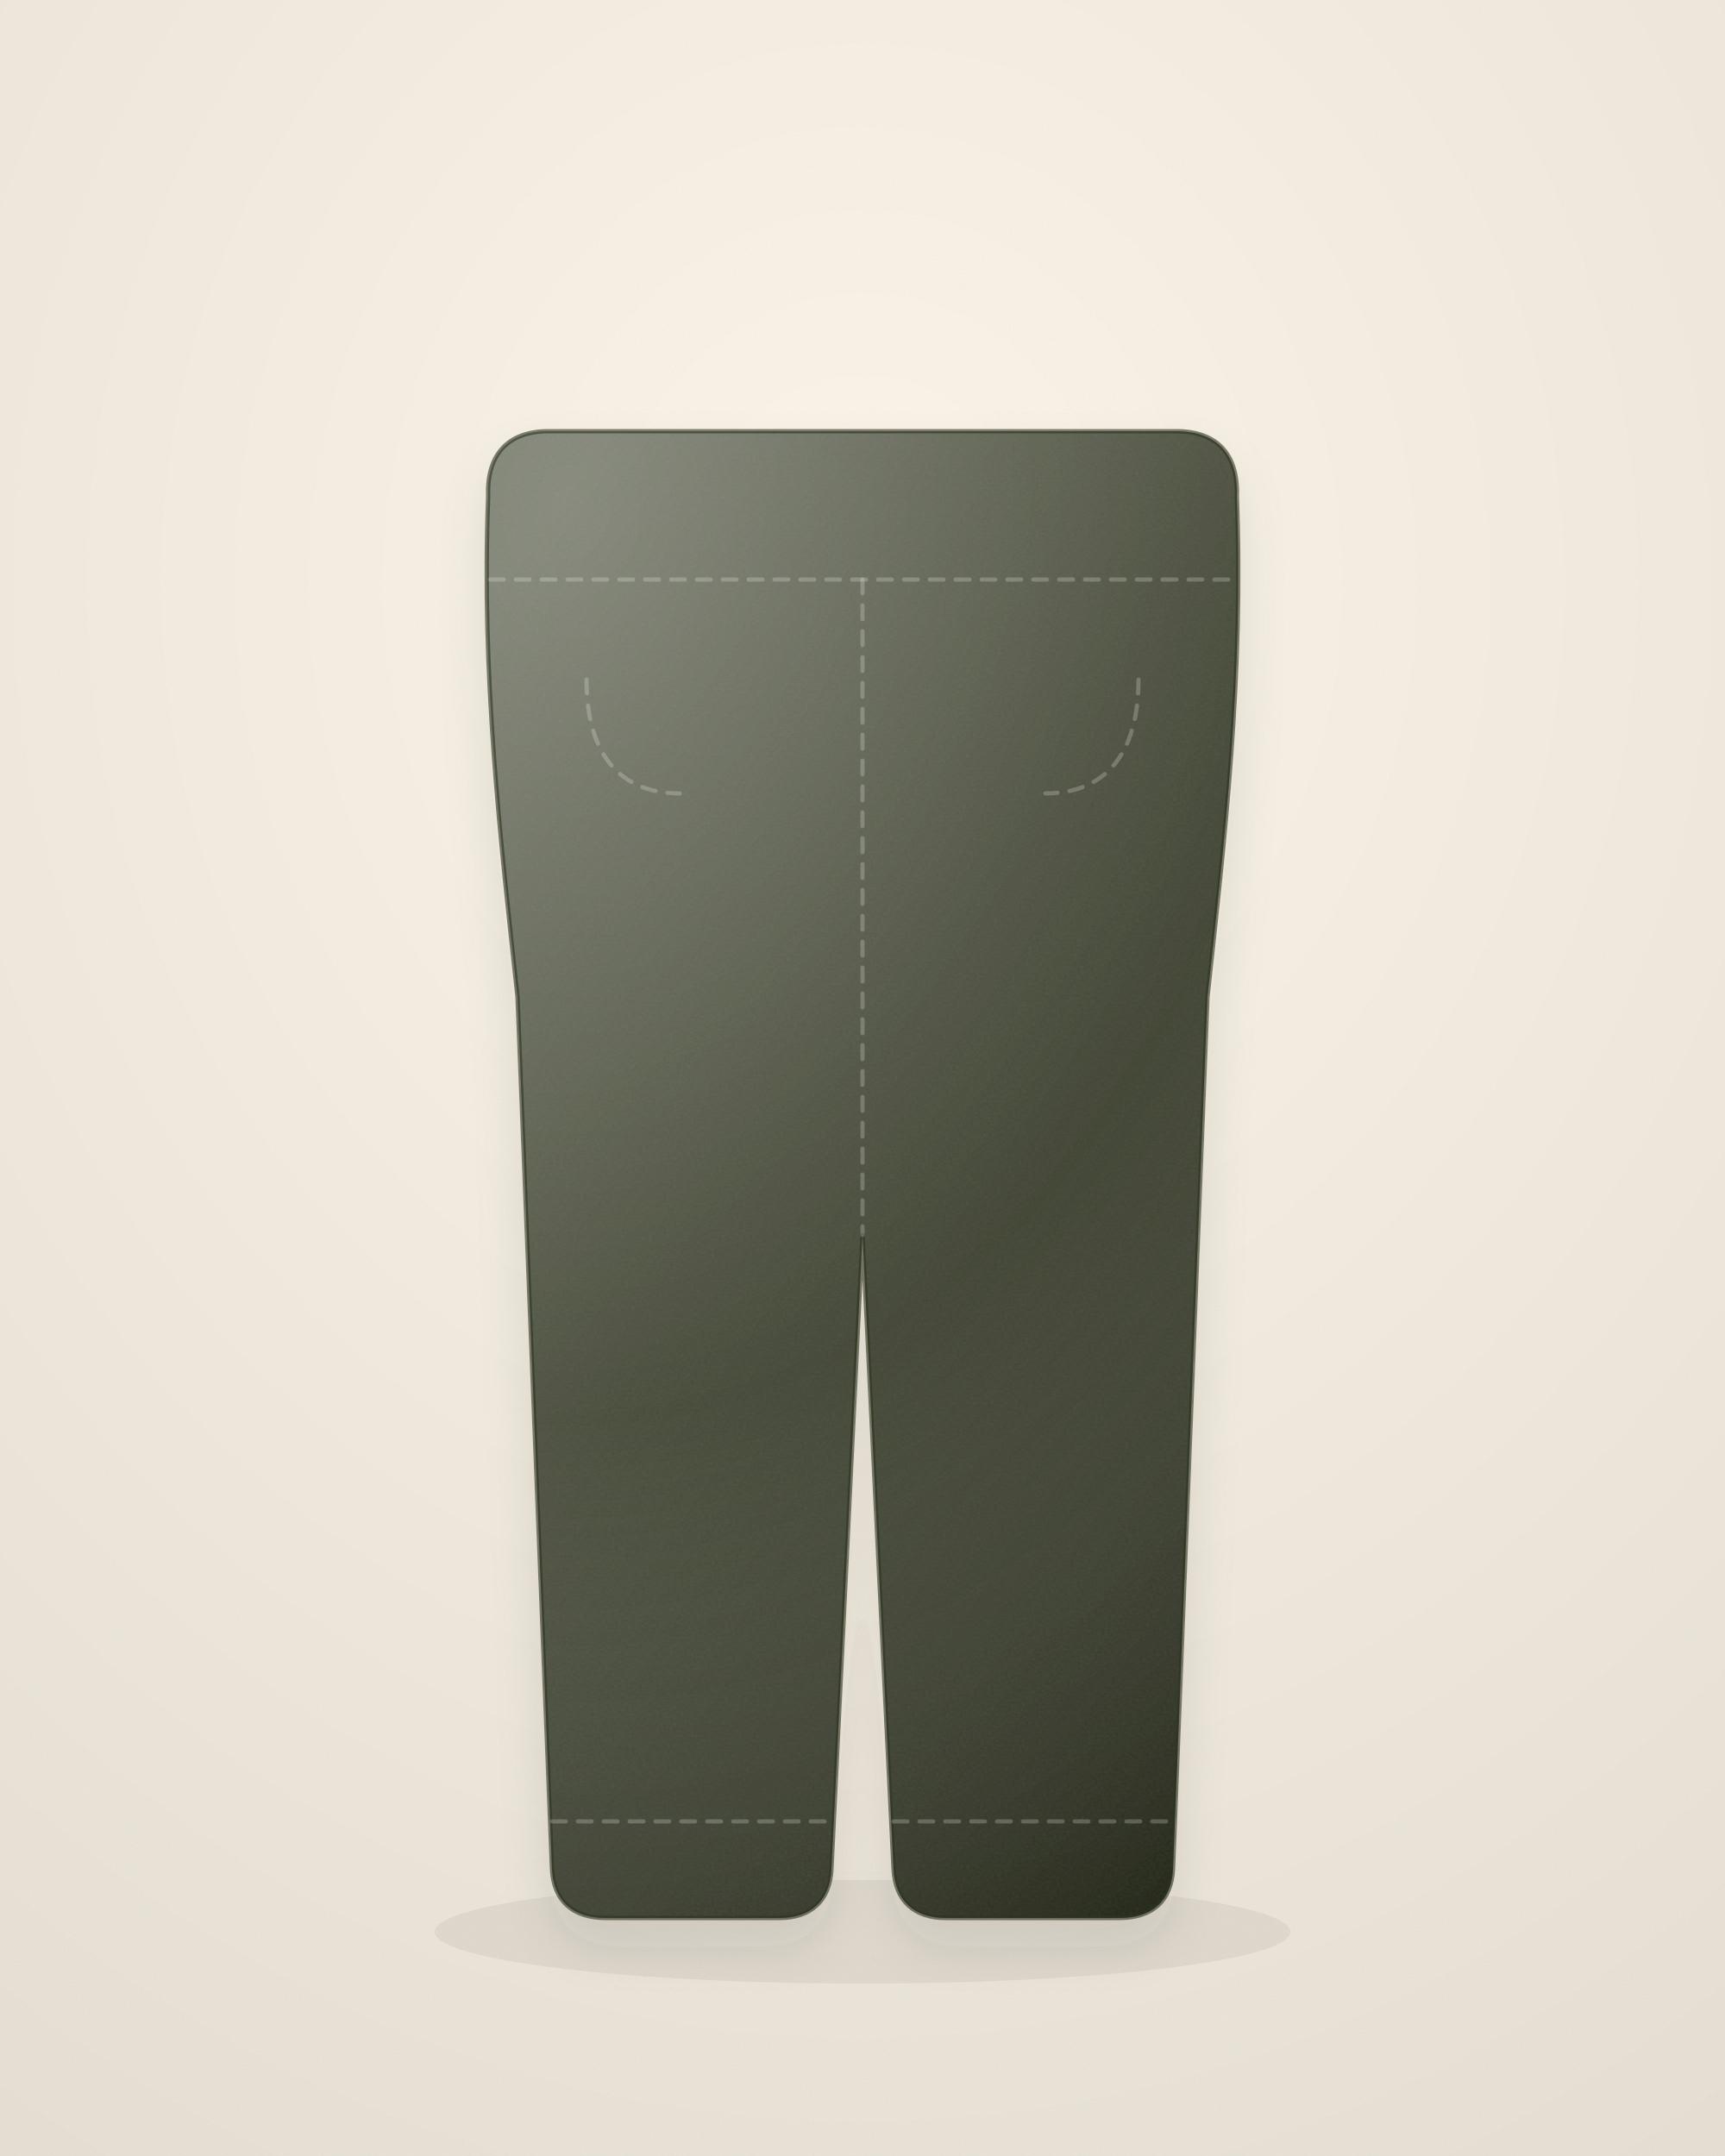
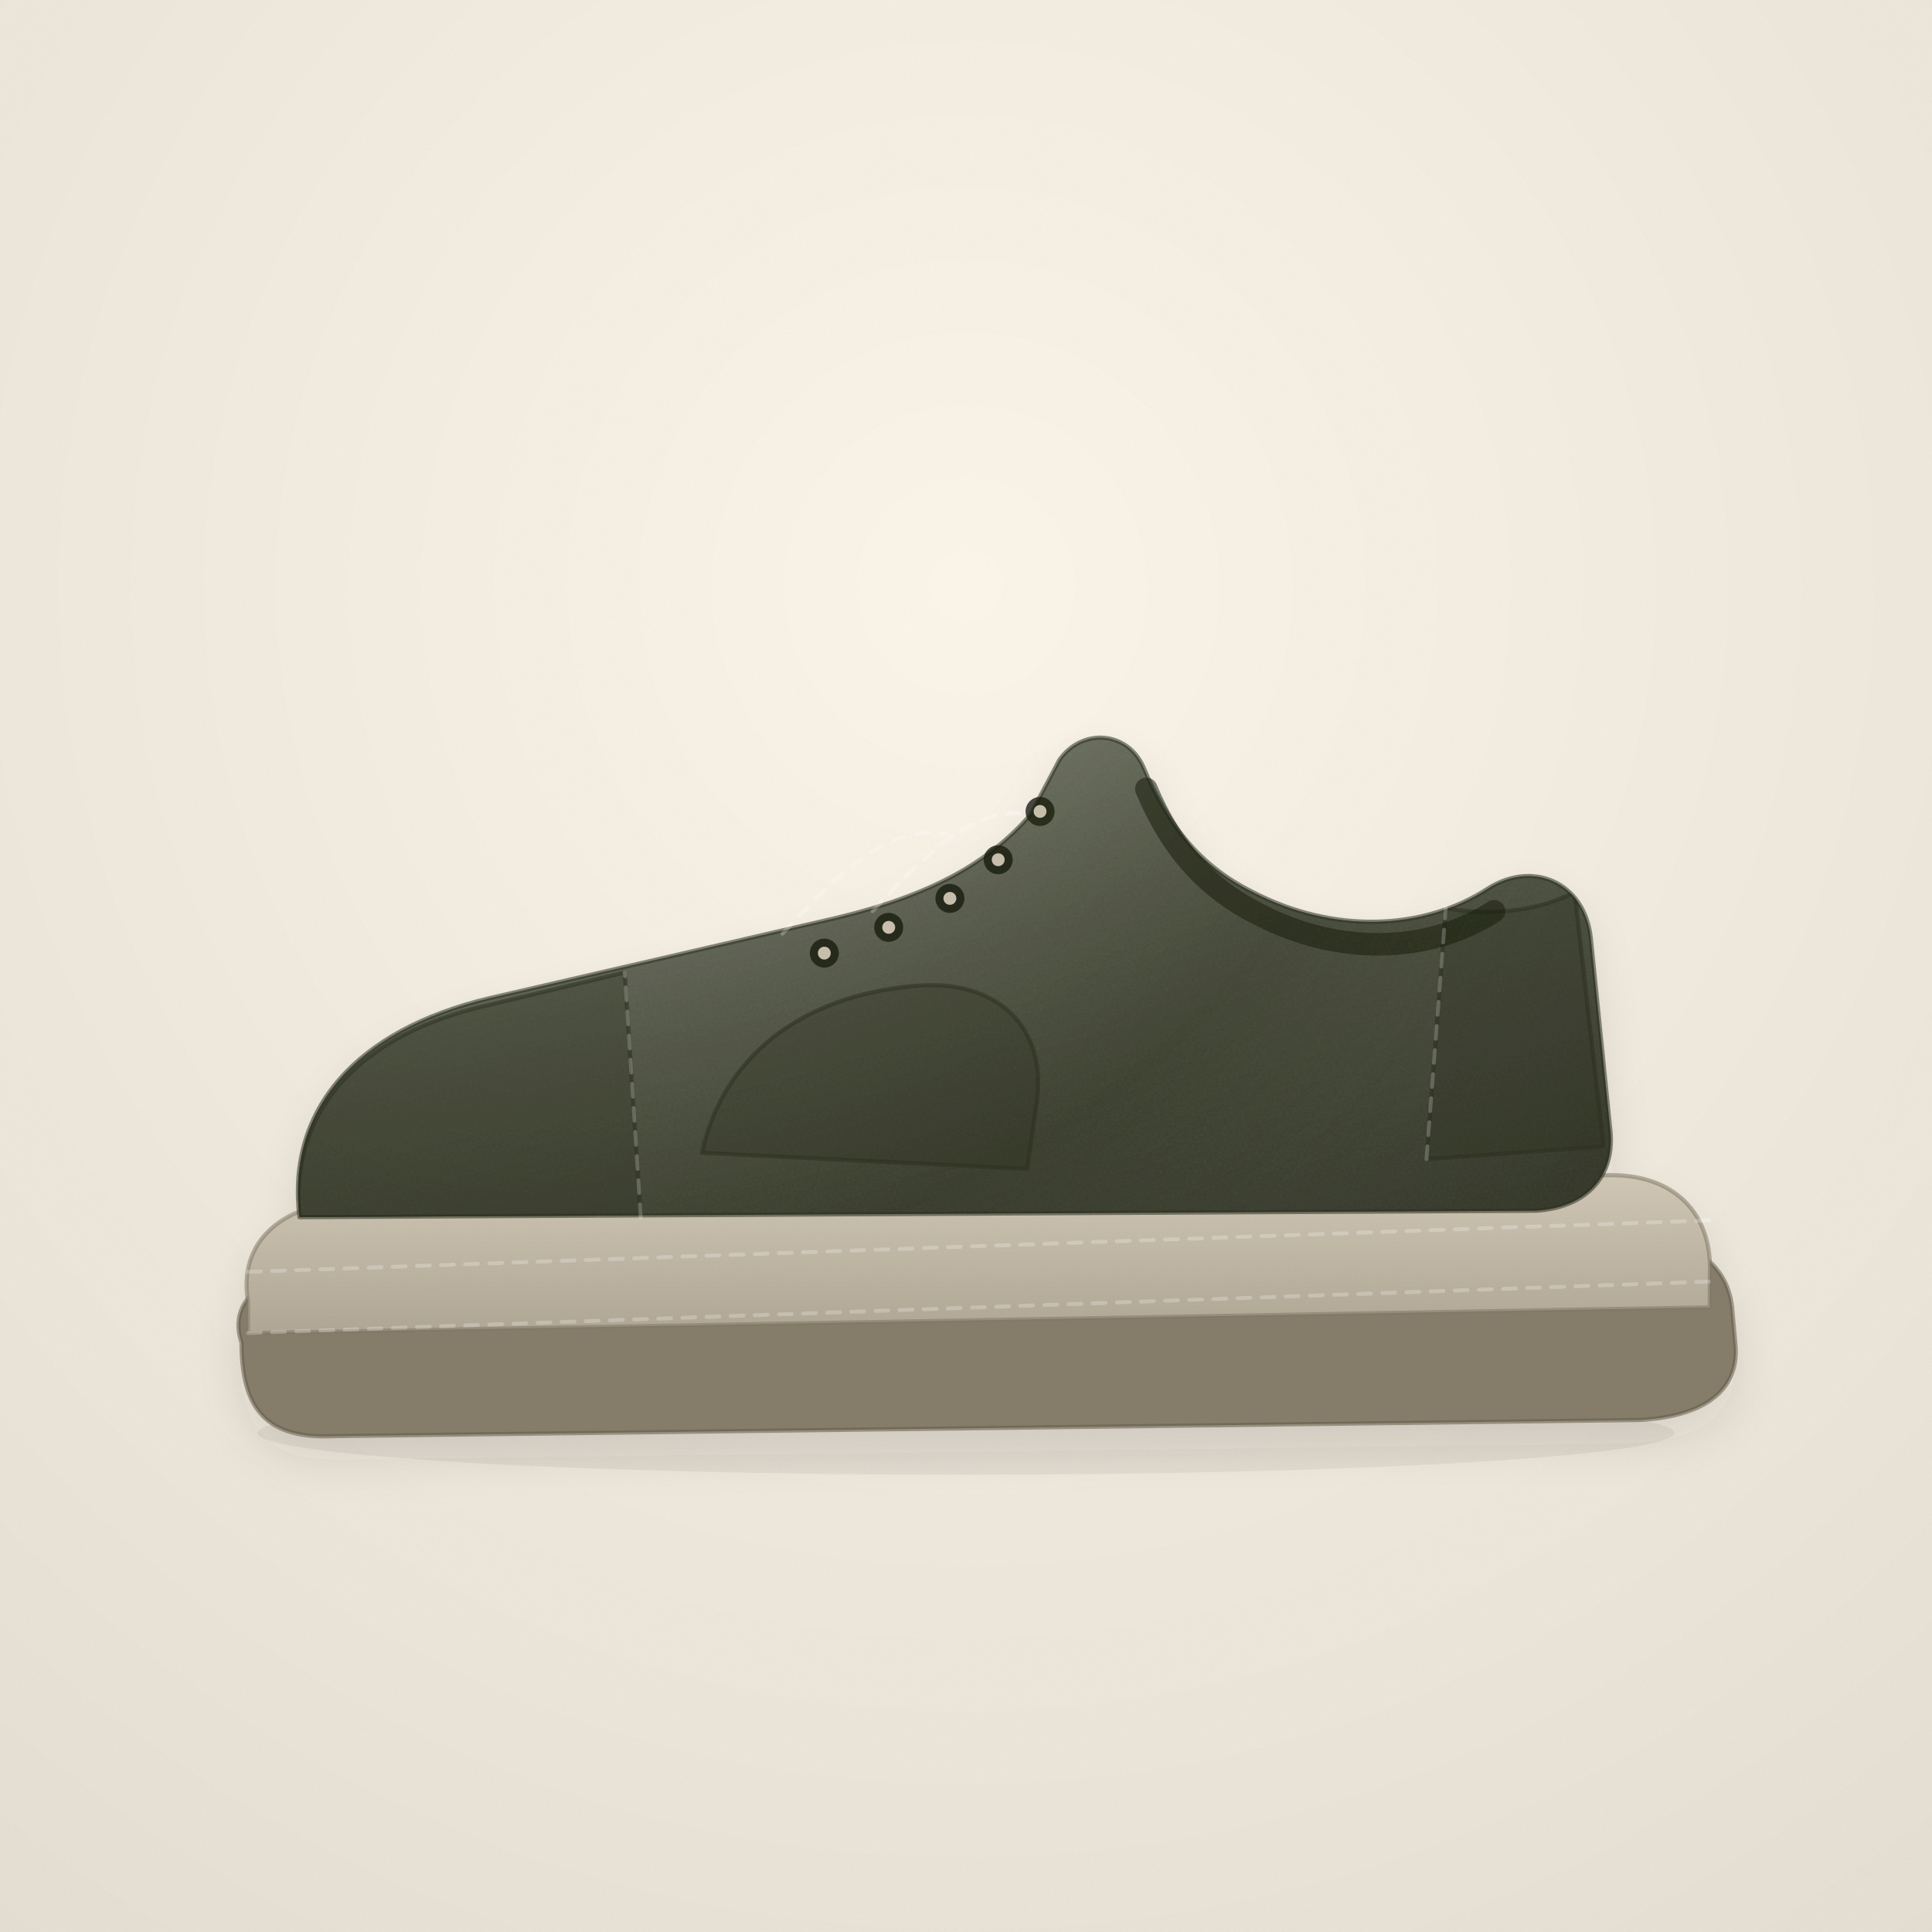
- <svg xmlns="http://www.w3.org/2000/svg" viewBox="0 0 1000 1250" width="1000" height="1250" role="img" aria-label="pantalón">
+ <svg xmlns="http://www.w3.org/2000/svg" viewBox="0 0 1200 1200" width="1200" height="1200" role="img" aria-label="zapatilla de skate">
  <defs>
-     <radialGradient id="bg-pants-4A4E3D-front" cx="50%" cy="36%" r="80%">
+     <radialGradient id="bg-skate-4A4E3D-side" cx="50%" cy="38%" r="78%">
      <stop offset="0%" stop-color="#fbf5e9" />
      <stop offset="100%" stop-color="#d9d3c7" />
    </radialGradient>
-     <linearGradient id="cloth-pants-4A4E3D-front" x1="16%" y1="0%" x2="88%" y2="100%">
-       <stop offset="0%" stop-color="#6e7261" />
-       <stop offset="44%" stop-color="#4A4E3D" />
-       <stop offset="100%" stop-color="#2e3221" />
+     <linearGradient id="upper-skate-4A4E3D-side" x1="14%" y1="0%" x2="86%" y2="100%">
+       <stop offset="0%" stop-color="#707463" />
+       <stop offset="46%" stop-color="#4A4E3D" />
+       <stop offset="100%" stop-color="#2c301f" />
    </linearGradient>
-     <radialGradient id="fold-pants-4A4E3D-front" cx="33%" cy="24%" r="72%">
-       <stop offset="0%" stop-color="#ffffff" stop-opacity="0.18" />
+     <linearGradient id="mid-skate-4A4E3D-side" x1="0%" y1="0%" x2="0%" y2="100%">
+       <stop offset="0%" stop-color="#d0c7b5" />
+       <stop offset="100%" stop-color="#b0a795" />
+     </linearGradient>
+     <radialGradient id="fold-skate-4A4E3D-side" cx="32%" cy="22%" r="74%">
+       <stop offset="0%" stop-color="#ffffff" stop-opacity="0.20" />
      <stop offset="58%" stop-color="#ffffff" stop-opacity="0" />
-       <stop offset="100%" stop-color="#000000" stop-opacity="0.20" />
+       <stop offset="100%" stop-color="#000000" stop-opacity="0.22" />
    </radialGradient>
-     <filter id="grain-pants-4A4E3D-front">
+     <filter id="grain-skate-4A4E3D-side">
      <feTurbulence type="fractalNoise" baseFrequency="0.9" numOctaves="3" seed="7" />
      <feColorMatrix type="saturate" values="0" />
    </filter>
-     <filter id="drop-pants-4A4E3D-front" x="-30%" y="-30%" width="160%" height="160%">
-       <feDropShadow dx="0" dy="16" stdDeviation="14" flood-color="#3a3128" flood-opacity="0.10" />
+     <filter id="drop-skate-4A4E3D-side" x="-30%" y="-30%" width="160%" height="160%">
+       <feDropShadow dx="0" dy="14" stdDeviation="13" flood-color="#3a3128" flood-opacity="0.10" />
    </filter>
-     <filter id="weave-pants-4A4E3D-front">
-       <feTurbulence type="fractalNoise" baseFrequency="0.5 0.72" numOctaves="2" seed="9" result="n" />
+     <filter id="weave-skate-4A4E3D-side">
+       <feTurbulence type="fractalNoise" baseFrequency="0.55 0.72" numOctaves="2" seed="9" result="n" />
      <feColorMatrix in="n" type="saturate" values="0" />
      <feComponentTransfer>
-         <feFuncA type="linear" slope="0.12" />
+         <feFuncA type="linear" slope="0.11" />
      </feComponentTransfer>
    </filter>
-     <clipPath id="body-pants-4A4E3D-front">
-       <path d="M318,250 L682,250 C706,250 718,264 717,288       C721,392 710,486 700,578       L680,1084 C679,1102 668,1112 649,1112       L548,1112 C530,1112 519,1102 518,1084       L500,716 L482,1084 C481,1102 470,1112 452,1112       L351,1112 C332,1112 321,1102 320,1084       L300,578 C290,486 279,392 283,288       C282,264 294,250 318,250 Z" />
+     <clipPath id="body-skate-4A4E3D-side">
+       <path d="M186,756 C178,690 220,640 304,620       L520,570 C578,556 614,536 640,506       L658,472 C672,452 700,454 710,476       C726,514 746,538 778,554       C828,580 884,578 924,552       C952,534 984,548 988,582       L1000,700 C1004,730 986,750 954,752       L186,756 Z" />
    </clipPath>
  </defs>
-   <rect x="-400" y="-400" width="1800" height="2050" fill="url(#bg-pants-4A4E3D-front)" />
-   <ellipse cx="500" cy="1120" rx="248" ry="30" fill="#3a3128" opacity="0.07" />
-   <g filter="url(#drop-pants-4A4E3D-front)">
-     <path d="M318,250 L682,250 C706,250 718,264 717,288       C721,392 710,486 700,578       L680,1084 C679,1102 668,1112 649,1112       L548,1112 C530,1112 519,1102 518,1084       L500,716 L482,1084 C481,1102 470,1112 452,1112       L351,1112 C332,1112 321,1102 320,1084       L300,578 C290,486 279,392 283,288       C282,264 294,250 318,250 Z" fill="url(#cloth-pants-4A4E3D-front)" />
-     <g clip-path="url(#body-pants-4A4E3D-front)">
-       <rect x="0" y="0" width="1000" height="1250" fill="url(#fold-pants-4A4E3D-front)" />
-       <rect x="0" y="0" width="1000" height="1250" filter="url(#weave-pants-4A4E3D-front)" opacity="0.6" />
+   <rect x="-400" y="-400" width="2000" height="2000" fill="url(#bg-skate-4A4E3D-side)" />
+   <ellipse cx="600" cy="890" rx="440" ry="26" fill="#3a3128" opacity="0.07" />
+   <g filter="url(#drop-skate-4A4E3D-side)">
+     <path d="M150,834 C142,810 160,792 196,790 L1012,770       C1052,768 1074,786 1076,814 L1078,836       C1080,864 1058,880 1018,882 L208,892       C166,894 150,876 150,834 Z" fill="#867d6b" />
+     <path d="M150,834 C142,810 160,792 196,790 L1012,770       C1052,768 1074,786 1076,814 L1078,836       C1080,864 1058,880 1018,882 L208,892       C166,894 150,876 150,834 Z" fill="none" stroke="#645b49" stroke-opacity="0.55" stroke-width="2.6" stroke-linejoin="round" />
+     <path d="M154,808 C148,772 174,748 218,746 L996,730       C1040,728 1064,754 1062,792 L1062,812 L154,828 Z" fill="url(#mid-skate-4A4E3D-side)" />
+     <path d="M154,808 C148,772 174,748 218,746 L996,730       C1040,728 1064,754 1062,792 L1062,812 L154,828 Z" fill="none" stroke="#827967" stroke-opacity="0.55" stroke-width="2.6" stroke-linejoin="round" />
+     <path d="M186,756 C178,690 220,640 304,620       L520,570 C578,556 614,536 640,506       L658,472 C672,452 700,454 710,476       C726,514 746,538 778,554       C828,580 884,578 924,552       C952,534 984,548 988,582       L1000,700 C1004,730 986,750 954,752       L186,756 Z" fill="url(#upper-skate-4A4E3D-side)" />
+     <g clip-path="url(#body-skate-4A4E3D-side)">
+       <rect x="0" y="0" width="1200" height="1200" fill="url(#fold-skate-4A4E3D-side)" />
+       <rect x="0" y="0" width="1200" height="1200" filter="url(#weave-skate-4A4E3D-side)" opacity="0.6" />
+       <path d="M186,756 C180,694 218,646 296,626 L388,604 L398,756 Z" fill="#2c301f" fill-opacity="0.30" />
+       <path d="M186,756 C180,694 218,646 296,626 L388,604 L398,756 Z" fill="none" stroke="#2c301f" stroke-opacity="0.55" stroke-width="2.6" stroke-linejoin="round" />
+       <path d="M898,564 C930,570 960,564 978,554 L996,712 L886,720 Z" fill="#2c301f" fill-opacity="0.30" />
+       <path d="M898,564 C930,570 960,564 978,554 L996,712 L886,720 Z" fill="none" stroke="#2c301f" stroke-opacity="0.55" stroke-width="2.6" stroke-linejoin="round" />
+       <path d="M436,716 C450,652 504,616 574,612 C622,610 650,640 644,684 L638,726 Z" fill="#2c301f" fill-opacity="0.30" />
+       <path d="M436,716 C450,652 504,616 574,612 C622,610 650,640 644,684 L638,726 Z" fill="none" stroke="#2c301f" stroke-opacity="0.55" stroke-width="2.6" stroke-linejoin="round" />
    </g>
-     <path d="M318,250 L682,250 C706,250 718,264 717,288       C721,392 710,486 700,578       L680,1084 C679,1102 668,1112 649,1112       L548,1112 C530,1112 519,1102 518,1084       L500,716 L482,1084 C481,1102 470,1112 452,1112       L351,1112 C332,1112 321,1102 320,1084       L300,578 C290,486 279,392 283,288       C282,264 294,250 318,250 Z" fill="none" stroke="#2e3221" stroke-opacity="0.6" stroke-width="2.5" stroke-linejoin="round" />
-     <g fill="none" stroke="rgba(255,255,255,0.22)" stroke-width="2.4" stroke-dasharray="8 7" stroke-linecap="round">
-       <path d="M284,336 L716,336" />
-       <path d="M500,336 L500,716" />
-       <path d="M340,394 C340,438 360,460 394,460" />
-       <path d="M660,394 C660,438 640,460 606,460" />
-       <path d="M320,1056 L482,1056" />
-       <path d="M518,1056 L680,1056" />
+     <path d="M186,756 C178,690 220,640 304,620       L520,570 C578,556 614,536 640,506       L658,472 C672,452 700,454 710,476       C726,514 746,538 778,554       C828,580 884,578 924,552       C952,534 984,548 988,582       L1000,700 C1004,730 986,750 954,752       L186,756 Z" fill="none" stroke="#2c301f" stroke-opacity="0.55" stroke-width="2.6" stroke-linejoin="round" />
+     <path d="M712,490 C728,528 750,552 782,568 C832,594 888,592 928,566" fill="none" stroke="#1a1e0d" stroke-opacity="0.55" stroke-width="14" stroke-linecap="round" />
+     <g fill="none" stroke="rgba(255,255,255,0.24)" stroke-width="2.4" stroke-dasharray="8 7" stroke-linecap="round">
+       <path d="M398,756 L388,604" />
+       <path d="M886,720 L898,564" />
+       <path d="M154,828 L1062,796" />
+       <path d="M154,790 L1062,758" />
+       <path d="M542,566 C582,522 610,500 640,506" />
+       <path d="M486,580 C526,536 556,512 588,518" />
    </g>
+     <circle cx="512" cy="592" r="9" fill="#161a09" fill-opacity="0.75" />
+     <circle cx="512" cy="592" r="4" fill="#c8bfad" />
+     <circle cx="552" cy="576" r="9" fill="#161a09" fill-opacity="0.75" />
+     <circle cx="552" cy="576" r="4" fill="#c8bfad" />
+     <circle cx="590" cy="558" r="9" fill="#161a09" fill-opacity="0.75" />
+     <circle cx="590" cy="558" r="4" fill="#c8bfad" />
+     <circle cx="620" cy="534" r="9" fill="#161a09" fill-opacity="0.75" />
+     <circle cx="620" cy="534" r="4" fill="#c8bfad" />
+     <circle cx="646" cy="504" r="9" fill="#161a09" fill-opacity="0.75" />
+     <circle cx="646" cy="504" r="4" fill="#c8bfad" />
  </g>
-   <rect x="-400" y="-400" width="1800" height="2050" filter="url(#grain-pants-4A4E3D-front)" opacity="0.05" style="mix-blend-mode:multiply" />
+   <rect x="-400" y="-400" width="2000" height="2000" filter="url(#grain-skate-4A4E3D-side)" opacity="0.05" style="mix-blend-mode:multiply" />
</svg>
